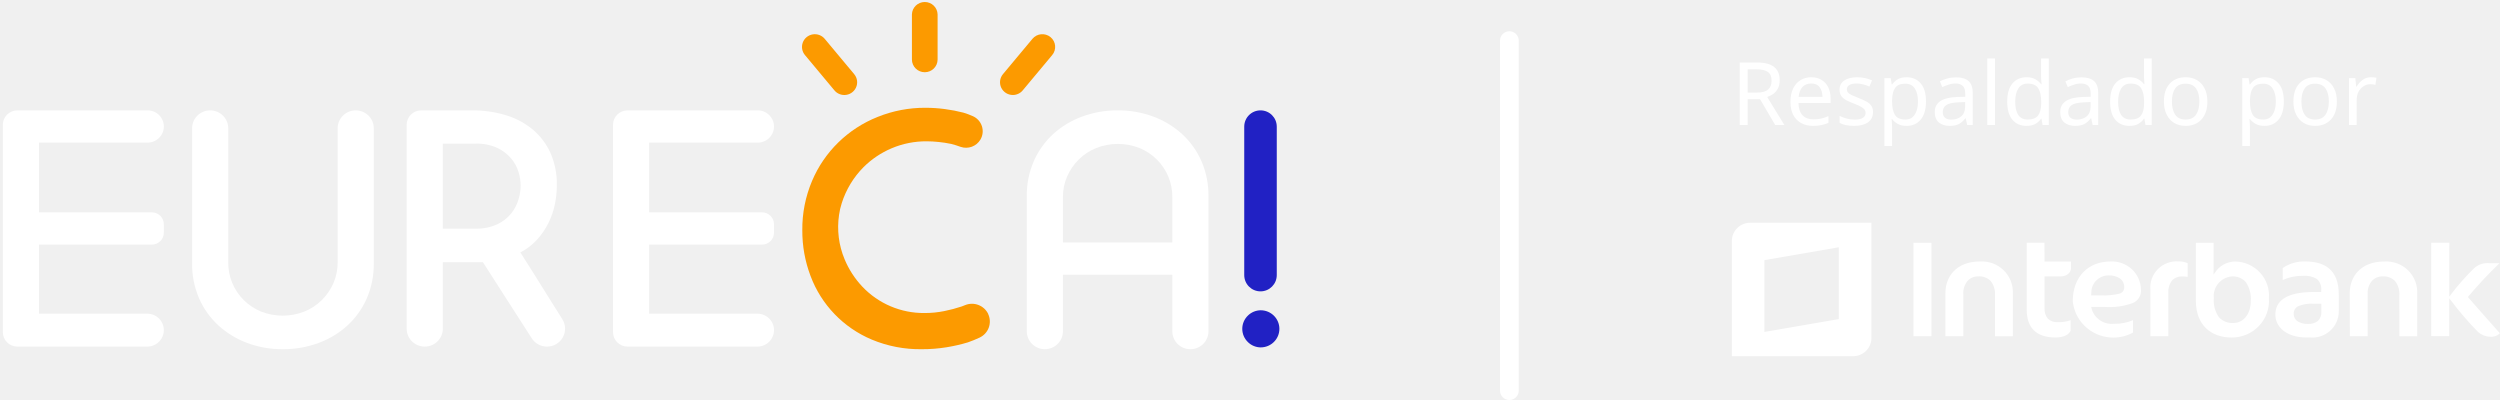
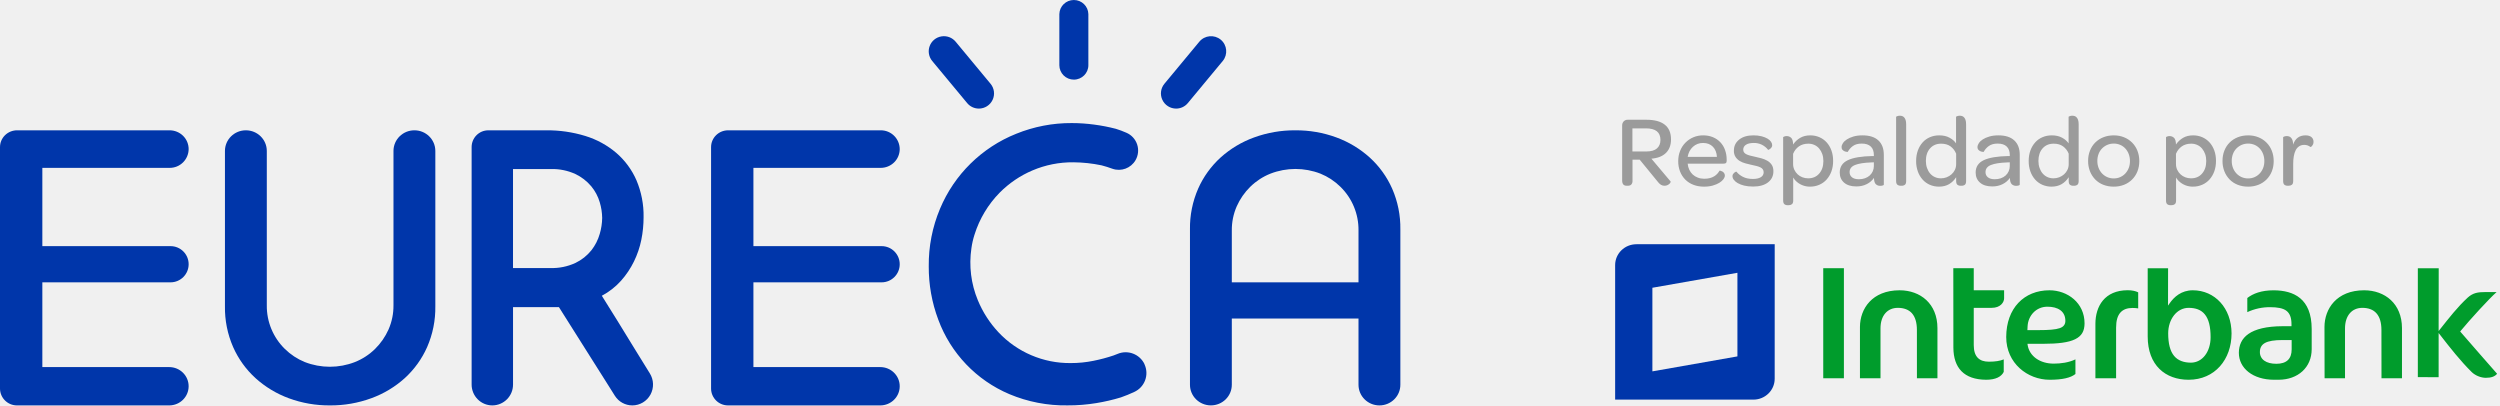
- <svg xmlns="http://www.w3.org/2000/svg" width="400px" height="64px" viewBox="0 0 400 64" version="1.1">
-   <g id="Symbols" stroke="none" stroke-width="1" fill="none" fill-rule="evenodd">
-     <g id="Group">
-       <g id="Logo-IBK-Copy" transform="translate(277, 35)" fill="#FFFFFF">
-         <path d="M60.655,6.838 C57.142,6.838 54.652,9.261 54.641,13.194 C54.856,15.351 56.153,17.258 58.093,18.269 C60.033,19.28 62.357,19.26 64.279,18.215 L64.279,16.227 C63.327,16.634 62.297,16.832 61.259,16.806 C59.566,16.988 58.003,15.889 57.62,14.249 L57.596,14.114 L59.799,14.114 C61.305,14.212 62.817,14.001 64.237,13.494 C65.103,13.135 65.635,12.265 65.555,11.34 C65.534,10.092 65,8.907 64.075,8.057 C63.15,7.208 61.914,6.768 60.654,6.84 L60.655,6.838 Z M62.086,11.992 C61.114,12.22 60.115,12.311 59.118,12.261 L57.589,12.261 L57.589,12.126 L57.613,11.723 C57.649,10.243 58.874,9.063 60.372,9.066 C61.008,9.034 61.639,9.2 62.177,9.538 C62.637,9.872 62.898,10.411 62.873,10.974 C62.897,11.458 62.562,11.888 62.082,11.986 L62.086,11.992 Z M67.059,11.369 L67.059,18.795 L69.938,18.795 L69.938,11.899 C69.878,11.174 70.088,10.452 70.529,9.869 C70.976,9.42 71.6,9.188 72.236,9.235 C72.499,9.237 72.762,9.256 73.023,9.293 L73.023,7.112 C72.563,6.907 72.062,6.809 71.558,6.824 C70.323,6.74 69.114,7.195 68.249,8.07 C67.384,8.945 66.951,10.151 67.065,11.369 L67.059,11.369 Z M29.158,18.795 L32.033,18.795 L32.033,3.845 L29.158,3.845 L29.158,18.795 Z M39.792,6.834 C35.952,6.834 34.278,9.35 34.269,11.814 L34.269,18.793 L37.128,18.793 L37.128,12.016 C37.09,11.274 37.326,10.544 37.791,9.961 C38.232,9.472 38.87,9.201 39.532,9.221 C40.265,9.171 40.984,9.438 41.501,9.954 C42.015,10.604 42.263,11.42 42.197,12.242 L42.197,18.799 L45.056,18.799 L45.056,11.981 C45.128,10.585 44.594,9.225 43.587,8.243 C42.581,7.26 41.198,6.75 39.787,6.838 L39.792,6.834 Z M50.111,3.841 L47.273,3.841 L47.279,14.632 C47.294,17.371 48.736,18.986 51.85,18.998 C53.172,18.998 53.966,18.587 54.301,17.931 L54.301,16.227 C53.639,16.466 52.935,16.574 52.231,16.545 C51.659,16.584 51.096,16.39 50.674,16.007 C50.271,15.522 50.075,14.901 50.129,14.276 L50.129,9.229 L52.625,9.229 C53.85,9.229 54.354,8.483 54.362,7.935 L54.362,6.841 L50.129,6.841 L50.111,3.841 Z M104.487,6.838 C100.644,6.838 98.967,9.354 98.96,11.818 L98.977,18.797 L101.823,18.797 L101.823,12.02 C101.786,11.279 102.021,10.549 102.485,9.965 C102.927,9.476 103.565,9.205 104.229,9.225 C104.961,9.173 105.68,9.441 106.196,9.958 C106.71,10.608 106.96,11.424 106.896,12.246 L106.903,18.803 L109.751,18.803 L109.751,11.985 C109.825,10.589 109.292,9.229 108.286,8.247 C107.281,7.264 105.898,6.753 104.487,6.842 L104.487,6.838 Z M80.626,6.842 C79.319,6.854 78.107,7.517 77.403,8.606 L77.17,8.927 L77.177,3.845 L74.338,3.845 L74.338,13.114 C74.338,17.051 76.815,19.003 80.036,19.003 C81.697,19.022 83.29,18.353 84.429,17.158 C85.567,15.962 86.147,14.35 86.027,12.712 C86.145,11.215 85.633,9.737 84.612,8.625 C83.591,7.514 82.151,6.869 80.632,6.842 L80.626,6.842 Z M80.36,16.678 L80.36,16.678 C79.481,16.736 78.623,16.397 78.025,15.758 C77.405,14.858 77.116,13.775 77.208,12.69 C77.027,10.958 78.301,9.409 80.054,9.23 C80.909,9.162 81.748,9.493 82.322,10.124 C82.936,11.036 83.217,12.128 83.12,13.219 C83.12,15.18 81.988,16.674 80.37,16.674 L80.36,16.678 Z M91.911,6.838 C90.602,6.771 89.307,7.14 88.235,7.887 L88.235,9.805 C89.243,9.347 90.342,9.117 91.451,9.132 C92.231,9.065 93.012,9.237 93.689,9.626 C94.209,10.082 94.471,10.759 94.392,11.441 L94.392,11.717 L93.166,11.717 C88.577,11.735 87.063,13.289 87.057,15.332 C87.057,17.441 89.017,18.988 91.959,18.993 L92.586,18.993 C93.768,19.103 94.942,18.717 95.82,17.928 C96.699,17.139 97.201,16.021 97.203,14.848 L97.203,12.108 C97.203,7.923 94.671,6.859 91.918,6.834 L91.911,6.838 Z M94.414,14.868 C94.454,15.409 94.26,15.941 93.88,16.332 C93.432,16.69 92.864,16.867 92.29,16.826 L92.283,16.826 C91.695,16.857 91.112,16.711 90.61,16.408 C90.212,16.144 89.979,15.697 89.993,15.223 C89.958,14.714 90.233,14.233 90.691,13.999 C91.475,13.675 92.325,13.536 93.172,13.595 L94.414,13.595 L94.414,14.868 Z M117.931,12.592 L117.923,12.597 C118.894,13.735 122.182,17.41 122.978,18.319 C122.576,18.734 122.001,18.94 121.423,18.876 C120.697,18.859 120.001,18.581 119.467,18.094 C117.904,16.499 116.449,14.804 115.11,13.021 L114.877,12.728 L114.877,18.784 L111.996,18.775 L111.996,3.842 L114.889,3.842 L114.88,12.456 L115.11,12.168 C116.266,10.629 117.545,9.185 118.936,7.849 C119.599,7.285 120.469,7.017 121.339,7.11 L122.921,7.11 C121.162,8.797 119.497,10.576 117.931,12.44 L117.864,12.51 L117.931,12.592 Z" id="Interbank" fill-rule="nonzero" />
-         <path d="M3.076,0.638 C2.297,0.627 1.545,0.923 0.986,1.461 C0.427,1.999 0.107,2.734 0.097,3.505 L0.097,21.993 L19.446,21.993 C21.07,22.015 22.405,20.732 22.429,19.126 L22.429,0.638 L3.076,0.638 Z M17.21,16.052 L5.307,18.108 L5.307,6.619 L17.21,4.561 L17.21,16.052 Z" id="Ventana" />
-       </g>
-       <text id="Respaldado-por-Copy" font-family="Omnes-Regular, Omnes" font-size="14" font-weight="500" fill="#FFFFFF">
-         <tspan x="277" y="20">Respaldado por</tspan>
-       </text>
-       <path d="M213.5,33 L269.5,33 C270.328,33 271,33.672 271,34.5 L271,34.5 C271,35.328 270.328,36 269.5,36 L213.5,36 C212.672,36 212,35.328 212,34.5 L212,34.5 C212,33.672 212.672,33 213.5,33 Z" id="Rectangle_126-Copy" fill="#FFFFFF" transform="translate(241.5, 34.5) rotate(90) translate(-241.5, -34.5) " />
-       <g id="Eureca-Copy">
-         <g id="Group_307-2" transform="translate(98.08172, 17.65914)" fill="#FFFFFF">
-           <path d="M0,35.487 L0,2.308 C0,1.034 1.042,0 2.328,0 L23.158,0 C24.594,-7.67377118e-14 25.759,1.155 25.759,2.58 L25.759,2.58 C25.76,3.264 25.486,3.921 24.998,4.405 C24.51,4.889 23.848,5.161 23.158,5.161 L5.782,5.161 L5.782,32.531 L23.105,32.531 C24.571,32.531 25.759,33.709 25.759,35.163 L25.759,35.163 C25.759,36.617 24.571,37.796 23.105,37.796 L2.327,37.796 C1.042,37.794 0.001,36.761 6.19098327e-13,35.487 L0,35.487 Z" id="Path_150-2" />
-           <rect id="Rectangle_83-2" x="1.067" y="16.317" width="24.693" height="5.161" rx="1.912" />
-         </g>
-         <path d="M45.247,55.872 C43.309,55.888 41.384,55.552 39.568,54.881 C37.868,54.253 36.306,53.306 34.968,52.092 C33.643,50.878 32.587,49.405 31.867,47.765 C31.093,45.98 30.707,44.052 30.737,42.109 L30.737,20.527 C30.737,18.943 32.031,17.659 33.628,17.659 L33.628,17.659 C35.225,17.659 36.52,18.943 36.52,20.527 L36.52,41.953 C36.487,44.23 37.388,46.423 39.017,48.028 C39.806,48.811 40.744,49.432 41.776,49.854 C43.998,50.722 46.469,50.722 48.69,49.854 C49.733,49.436 50.68,48.816 51.477,48.028 C52.264,47.248 52.897,46.329 53.343,45.318 C53.805,44.256 54.037,43.111 54.024,41.955 L54.024,20.527 C54.024,18.943 55.318,17.659 56.915,17.659 L56.915,17.659 C58.512,17.659 59.807,18.943 59.807,20.527 L59.807,42.109 C59.835,44.052 59.45,45.98 58.676,47.765 C57.955,49.405 56.899,50.878 55.574,52.092 C54.228,53.31 52.656,54.257 50.946,54.881 C49.122,55.55 47.191,55.886 45.247,55.872 Z" id="Path_151-2" fill="#FFFFFF" />
-         <path d="M65.066,52.587 L65.066,19.968 C65.066,18.693 66.108,17.659 67.394,17.659 L75.475,17.659 C77.337,17.639 79.19,17.903 80.97,18.441 C82.551,18.917 84.018,19.707 85.282,20.761 C86.491,21.788 87.452,23.07 88.094,24.514 C88.786,26.119 89.127,27.852 89.094,29.597 C89.094,30.64 88.988,31.68 88.778,32.702 C88.566,33.732 88.222,34.73 87.753,35.672 C87.274,36.637 86.664,37.532 85.939,38.331 C85.176,39.17 84.268,39.867 83.259,40.39 C84.66,42.58 86.185,45.004 87.833,47.663 C88.54,48.803 89.25,49.932 89.962,51.051 C90.528,51.934 90.564,53.053 90.056,53.969 C89.548,54.886 88.576,55.456 87.521,55.456 L87.521,55.456 C86.534,55.457 85.615,54.958 85.083,54.133 C84.651,53.463 84.21,52.775 83.76,52.068 C83.005,50.887 82.251,49.714 81.498,48.548 C80.746,47.383 80.01,46.236 79.29,45.107 C78.571,43.978 77.897,42.927 77.266,41.953 L70.852,41.953 L70.852,52.589 C70.852,54.172 69.557,55.456 67.96,55.456 L67.96,55.456 C67.193,55.457 66.456,55.155 65.914,54.617 C65.371,54.079 65.066,53.348 65.066,52.587 Z M70.849,36.583 L76.054,36.583 C77.267,36.622 78.473,36.382 79.576,35.88 C80.444,35.472 81.208,34.875 81.81,34.133 C82.339,33.467 82.732,32.705 82.967,31.891 C83.182,31.18 83.297,30.443 83.309,29.701 C83.297,28.969 83.182,28.242 82.967,27.541 C82.728,26.739 82.325,25.993 81.784,25.351 C81.171,24.634 80.409,24.056 79.55,23.657 C78.469,23.175 77.291,22.944 76.106,22.982 L70.848,22.982 L70.849,36.583 Z" id="Path_152-2" fill="#FFFFFF" fill-rule="nonzero" />
-         <g id="Group_311-2" transform="translate(128.3173, 0.268647)" fill="#FC9A00">
-           <path d="M29.79,49.979 C30.113,50.667 30.145,51.454 29.88,52.166 C29.614,52.877 29.073,53.454 28.376,53.767 C27.779,54.045 27.167,54.293 26.545,54.51 C25.434,54.844 24.301,55.105 23.155,55.291 C21.843,55.505 20.515,55.61 19.185,55.604 C16.434,55.649 13.703,55.125 11.168,54.066 C6.621,52.156 3.074,48.467 1.365,43.873 C0.482,41.54 0.037,39.067 0.052,36.575 C0.022,33.874 0.55,31.195 1.602,28.703 C3.574,24.018 7.364,20.317 12.118,18.434 C14.547,17.456 17.146,16.96 19.768,16.975 C20.805,16.977 21.841,17.046 22.869,17.184 C23.87,17.314 24.862,17.505 25.84,17.758 C26.336,17.908 26.822,18.089 27.296,18.298 C27.997,18.595 28.537,19.175 28.778,19.892 C29.02,20.609 28.94,21.394 28.56,22.049 L28.56,22.049 C27.921,23.151 26.581,23.646 25.371,23.225 C24.88,23.044 24.381,22.888 23.874,22.758 C23.205,22.619 22.529,22.514 21.849,22.445 C21.229,22.379 20.606,22.344 19.983,22.341 C18.041,22.323 16.117,22.704 14.332,23.461 C12.652,24.173 11.126,25.2 9.839,26.485 C8.238,28.102 7.046,30.073 6.363,32.235 C6.165,32.842 6.021,33.466 5.933,34.098 C5.572,36.505 5.878,38.965 6.817,41.214 C7.489,42.831 8.451,44.315 9.655,45.593 C12.233,48.322 15.847,49.854 19.618,49.816 C20.677,49.818 21.734,49.713 22.772,49.503 C23.707,49.316 24.628,49.072 25.532,48.772 C25.668,48.725 25.855,48.653 26.055,48.57 C27.482,47.958 29.142,48.581 29.803,49.978 L29.79,49.979 Z" id="Path_153-2" />
-           <g id="Group_308-2" transform="translate(0, 5.202839)">
-             <path d="M6.776,9.729 C6.163,9.731 5.582,9.46 5.192,8.991 L0.472,3.336 C0.005,2.775 -0.126,2.01 0.13,1.328 C0.385,0.646 0.988,0.152 1.712,0.03 C2.435,-0.091 3.169,0.179 3.636,0.74 L8.356,6.396 C8.863,7.004 8.97,7.847 8.632,8.56 C8.294,9.274 7.571,9.729 6.776,9.731 L6.776,9.729 Z" id="Path_154-2" />
-           </g>
-           <g id="Group_309-2" transform="translate(31.68413, 4.745921)">
-             <path d="M2.053,10.185 C1.258,10.184 0.535,9.728 0.196,9.015 C-0.142,8.301 -0.035,7.458 0.471,6.85 L5.191,1.194 C5.914,0.328 7.208,0.206 8.082,0.923 C8.956,1.64 9.078,2.924 8.355,3.79 L3.635,9.445 C3.246,9.914 2.666,10.186 2.053,10.185 L2.053,10.185 Z" id="Path_155-2" />
-           </g>
-           <g id="Group_310-2" transform="translate(17.13047, 0)">
-             <path d="M2.515,11.289 C1.97,11.289 1.447,11.075 1.062,10.693 C0.677,10.311 0.46,9.793 0.46,9.253 L0.46,2.037 C0.489,0.933 1.4,0.052 2.514,0.052 C3.628,0.052 4.539,0.933 4.568,2.037 L4.568,9.253 C4.567,10.377 3.648,11.288 2.515,11.289 L2.515,11.289 Z" id="Path_156-2" />
-           </g>
-         </g>
-         <g id="Group_312-2" transform="translate(0.453528, 17.65914)" fill="#FFFFFF">
-           <path d="M0,35.487 L0,2.308 C-1.05616317e-07,1.696 0.245,1.109 0.682,0.676 C1.119,0.243 1.712,-0 2.329,-1.05879118e-22 L23.159,-1.05879118e-22 C23.849,-0 24.511,0.271 25,0.755 C25.488,1.239 25.762,1.895 25.762,2.58 L25.762,2.58 C25.762,4.005 24.597,5.161 23.159,5.161 L5.783,5.161 L5.783,32.531 L23.106,32.531 C24.572,32.531 25.761,33.709 25.761,35.163 L25.761,35.163 C25.761,36.617 24.572,37.796 23.106,37.796 L2.323,37.796 C1.039,37.792 0.001,36.76 0,35.487 L0,35.487 Z" id="Path_157-2" />
-           <rect id="Rectangle_84-2" x="1.067" y="16.317" width="24.693" height="5.161" rx="1.912" />
-         </g>
-         <g id="Group_313-2" transform="translate(163.8255, 16.76608)" fill="#FFFFFF">
-           <path d="M15.018,0.893 C16.956,0.877 18.88,1.213 20.696,1.884 C22.396,2.512 23.958,3.459 25.297,4.673 C26.622,5.887 27.679,7.361 28.399,9.001 C29.173,10.787 29.558,12.714 29.529,14.658 L29.529,36.24 C29.529,37.823 28.235,39.107 26.638,39.107 L26.638,39.107 C25.041,39.107 23.746,37.823 23.746,36.24 L23.746,14.813 C23.779,12.536 22.878,10.343 21.249,8.738 C20.46,7.955 19.522,7.334 18.49,6.913 C16.268,6.044 13.797,6.044 11.576,6.913 C10.534,7.33 9.586,7.951 8.789,8.738 C8.002,9.518 7.369,10.437 6.923,11.449 C6.461,12.51 6.229,13.656 6.242,14.811 L6.242,36.237 C6.242,37.821 4.948,39.104 3.351,39.104 L3.351,39.104 C1.754,39.104 0.459,37.821 0.459,36.237 L0.459,14.656 C0.43,12.713 0.815,10.785 1.589,9 C2.31,7.36 3.367,5.886 4.692,4.672 C6.038,3.453 7.61,2.506 9.32,1.883 C11.144,1.214 13.074,0.879 15.018,0.893 Z" id="Path_158-2" />
-           <rect id="Rectangle_85-2" x="2.927" y="22.028" width="24.693" height="5.161" rx="1.912" />
-         </g>
-         <g id="Group_314-2" transform="translate(198.7622, 17.65914)" fill="#2121C4">
-           <path d="M2.945,37.926 C2.187,37.918 1.461,37.619 0.92,37.092 C0.333,36.534 0.001,35.762 0.001,34.955 C0.001,34.148 0.333,33.376 0.92,32.818 C1.461,32.292 2.187,31.993 2.945,31.984 C4.599,31.984 5.94,33.314 5.94,34.954 C5.94,36.594 4.599,37.924 2.945,37.924 L2.945,37.926 Z" id="Path_159-2" />
-           <path d="M-8.959,11.878 L14.796,11.878 C16.233,11.878 17.398,13.043 17.398,14.48 L17.398,14.48 C17.398,15.917 16.233,17.082 14.796,17.082 L-8.959,17.082 C-10.397,17.082 -11.562,15.917 -11.562,14.48 L-11.562,14.48 C-11.562,13.043 -10.397,11.878 -8.959,11.878 Z" id="Rectangle_86-2" transform="translate(2.918186, 14.47993) rotate(90) translate(-2.918186, -14.47993) " />
-         </g>
-       </g>
+ <svg xmlns="http://www.w3.org/2000/svg" width="222" height="36" viewBox="0 0 222 36">
+   <g fill="none" fill-rule="evenodd">
+     <g fill="#0036AA">
+       <path d="M63.143 34.508V13.063c0-.824.678-1.492 1.514-1.492h13.546a1.68 1.68 0 0 1 1.692 1.668c0 .442-.178.867-.495 1.18a1.705 1.705 0 0 1-1.197.488h-11.3v17.69h11.266c.953 0 1.726.762 1.726 1.702S79.122 36 78.169 36H64.656a1.504 1.504 0 0 1-1.513-1.492z" />
+       <rect width="16.108" height="3.214" x="63.787" y="21.857" rx="1.607" />
+       <path d="M29.3 36a10.32 10.32 0 0 1-3.65-.634 9.095 9.095 0 0 1-2.956-1.783 8.251 8.251 0 0 1-1.993-2.766 8.716 8.716 0 0 1-.726-3.616V13.404c0-1.012.832-1.833 1.858-1.833 1.027 0 1.859.821 1.859 1.833v13.698a5.33 5.33 0 0 0 1.604 3.884c.508.5 1.11.897 1.774 1.166a6.133 6.133 0 0 0 4.443 0 5.402 5.402 0 0 0 1.791-1.166 5.64 5.64 0 0 0 1.2-1.733c.296-.679.445-1.411.437-2.15V13.404c0-1.012.832-1.833 1.859-1.833 1.026 0 1.858.821 1.858 1.833v13.797a8.726 8.726 0 0 1-.727 3.616 8.255 8.255 0 0 1-1.993 2.766 9.065 9.065 0 0 1-2.975 1.783A10.46 10.46 0 0 1 29.3 36z" />
+       <path fill-rule="nonzero" d="M41.88 34.146V13.064c0-.824.663-1.492 1.48-1.492h5.136a11.46 11.46 0 0 1 3.491.505 7.738 7.738 0 0 1 2.74 1.5 6.801 6.801 0 0 1 1.788 2.426 8.037 8.037 0 0 1 .635 3.285c0 .674-.067 1.346-.2 2.006a7.952 7.952 0 0 1-.652 1.92 7.588 7.588 0 0 1-1.153 1.719 6.122 6.122 0 0 1-1.703 1.33c.89 1.415 1.86 2.982 2.907 4.7.449.737.9 1.467 1.353 2.19.36.57.382 1.294.06 1.886-.324.593-.941.961-1.611.961a1.833 1.833 0 0 1-1.55-.855 254.39 254.39 0 0 1-.84-1.335c-.48-.763-.96-1.521-1.438-2.275-.478-.753-.946-1.494-1.403-2.223-.457-.73-.886-1.41-1.287-2.039h-4.076v6.874A1.845 1.845 0 0 1 43.72 36a1.83 1.83 0 0 1-1.301-.542 1.861 1.861 0 0 1-.539-1.312zm3.676-10.343h3.307c.771.025 1.537-.13 2.238-.455a4.046 4.046 0 0 0 1.42-1.129c.336-.43.586-.923.736-1.45.136-.459.209-.935.217-1.414a5.105 5.105 0 0 0-.217-1.396c-.153-.519-.408-1-.752-1.415a4.194 4.194 0 0 0-1.42-1.095 4.913 4.913 0 0 0-2.189-.437h-3.341v8.79z" />
+       <path d="M101.63 32.348a1.843 1.843 0 0 1-.912 2.458c-.384.18-.778.341-1.18.482-.715.217-1.445.386-2.183.507-.845.139-1.7.207-2.557.203A12.78 12.78 0 0 1 89.633 35a11.512 11.512 0 0 1-6.314-6.615 13.237 13.237 0 0 1-.846-4.736c-.019-1.753.32-3.492.999-5.109a12.266 12.266 0 0 1 6.774-6.664 12.915 12.915 0 0 1 4.927-.947c.668.001 1.336.046 1.998.136a15.67 15.67 0 0 1 1.913.372c.32.098.633.215.939.35a1.717 1.717 0 0 1 .814 2.435 1.715 1.715 0 0 1-2.054.763 9.876 9.876 0 0 0-.965-.303 12.744 12.744 0 0 0-2.506-.27 9.048 9.048 0 0 0-3.64.726 9.133 9.133 0 0 0-2.894 1.963 9.285 9.285 0 0 0-2.24 3.731c-.127.394-.22.799-.276 1.21a8.715 8.715 0 0 0 .569 4.617 9.418 9.418 0 0 0 1.828 2.842 8.674 8.674 0 0 0 6.418 2.74c.682.002 1.363-.066 2.032-.203.601-.12 1.195-.279 1.777-.474a6.12 6.12 0 0 0 .337-.131 1.855 1.855 0 0 1 2.414.914h-.008zM86.924 9.642a1.343 1.343 0 0 1-1.04-.488l-3.102-3.737a1.342 1.342 0 0 1 .814-2.184c.476-.08.958.099 1.265.469l3.101 3.738c.333.401.403.958.18 1.43a1.35 1.35 0 0 1-1.218.773v-.001zM104.439 9.643a1.35 1.35 0 0 1-1.22-.773 1.343 1.343 0 0 1 .18-1.43l3.102-3.738a1.352 1.352 0 0 1 1.9-.179c.573.474.653 1.322.178 1.894l-3.1 3.737c-.256.31-.638.49-1.04.489zM95.359 7.071c-.342 0-.67-.134-.911-.375a1.278 1.278 0 0 1-.378-.906V1.25C94.088.553 94.66 0 95.359 0s1.27.554 1.288 1.25v4.54c0 .708-.577 1.281-1.288 1.281zM0 34.508V13.063c0-.395.16-.775.444-1.055.284-.28.67-.437 1.07-.437H15.06c.448 0 .879.176 1.196.488.318.313.496.737.496 1.18a1.68 1.68 0 0 1-1.692 1.668H3.76v17.69h11.265c.953 0 1.726.762 1.726 1.702S15.978 36 15.025 36H1.51A1.504 1.504 0 0 1 0 34.508z" />
+       <rect width="16.108" height="3.214" x=".644" y="21.857" rx="1.607" />
+       <path d="M115.026 11.572c1.245-.01 2.482.204 3.649.633a9.095 9.095 0 0 1 2.957 1.783 8.256 8.256 0 0 1 1.994 2.767 8.723 8.723 0 0 1 .726 3.616v13.796c0 1.012-.832 1.833-1.859 1.833-1.026 0-1.858-.82-1.858-1.833V20.47a5.33 5.33 0 0 0-1.605-3.883 5.443 5.443 0 0 0-1.773-1.167 6.133 6.133 0 0 0-4.443 0 5.41 5.41 0 0 0-1.791 1.167 5.653 5.653 0 0 0-1.2 1.732 5.212 5.212 0 0 0-.438 2.15v13.696c0 1.013-.832 1.833-1.858 1.833-1.026 0-1.858-.82-1.858-1.833V20.37a8.726 8.726 0 0 1 .726-3.616 8.27 8.27 0 0 1 1.994-2.767 9.066 9.066 0 0 1 2.975-1.783 10.47 10.47 0 0 1 3.662-.632z" />
+       <rect width="16.108" height="3.214" x="107.601" y="25.071" rx="1.607" />
    </g>
+     <path fill="#9B9B9B" fill-rule="nonzero" d="M146.185 13.451c.433 0 .751-.091.956-.274.204-.183.307-.434.307-.752 0-.684-.43-1.026-1.29-1.026h-1.2v2.052h1.227zm2.165 2.664c.012.012.009.04-.01.081a.406.406 0 0 1-.099.13.668.668 0 0 1-.18.118.602.602 0 0 1-.253.05.603.603 0 0 1-.315-.082 1.12 1.12 0 0 1-.289-.279l-1.597-1.953h-.64v1.89a.457.457 0 0 1-.1.306c-.065.078-.168.117-.306.117h-.126c-.259 0-.388-.159-.388-.477v-4.86a.53.53 0 0 1 .135-.378.472.472 0 0 1 .361-.144h1.66c.715 0 1.258.146 1.628.437.37.29.555.727.555 1.31 0 .497-.148.895-.442 1.192-.295.297-.728.47-1.3.517l1.706 2.025zm4.113-2.187c-.024-.378-.144-.678-.36-.9-.217-.222-.506-.333-.867-.333a1.296 1.296 0 0 0-.911.346c-.12.112-.22.242-.298.392-.078.15-.132.315-.162.495h2.598zm-2.598.603a1.6 1.6 0 0 0 .144.545c.079.165.18.306.307.423.126.117.277.208.451.274.174.066.364.1.568.1.193 0 .361-.02.506-.06.144-.038.27-.09.378-.157.109-.066.202-.142.28-.23.078-.086.144-.178.198-.274.006-.006.034-.003.082.01a.72.72 0 0 1 .158.062c.057.03.11.075.157.135.048.06.073.138.073.234s-.041.201-.122.315c-.081.114-.202.22-.361.32-.16.099-.353.181-.582.247-.228.066-.49.1-.785.1-.342 0-.655-.055-.938-.163a2.035 2.035 0 0 1-.721-.459 2.09 2.09 0 0 1-.465-.715 2.47 2.47 0 0 1-.167-.923c0-.33.056-.634.167-.913.111-.28.266-.52.465-.725a2.174 2.174 0 0 1 1.587-.657c.313 0 .597.053.853.158a1.894 1.894 0 0 1 1.082 1.134c.1.267.149.562.149.886v.072c0 .096-.02.164-.059.203-.039.039-.11.058-.212.058h-3.193zm5.81 2.034c-.301 0-.566-.028-.795-.085a2.172 2.172 0 0 1-.572-.22 1.119 1.119 0 0 1-.348-.298.54.54 0 0 1-.117-.315c0-.072.017-.133.05-.184a.599.599 0 0 1 .112-.13.427.427 0 0 1 .122-.077c.04-.015.062-.02.068-.014.144.186.338.34.582.464.243.123.536.184.88.184.306 0 .542-.052.707-.157a.484.484 0 0 0 .248-.428.455.455 0 0 0-.076-.27.553.553 0 0 0-.217-.175 1.921 1.921 0 0 0-.347-.122 8.6 8.6 0 0 0-.478-.108 11.42 11.42 0 0 1-.51-.126 1.936 1.936 0 0 1-.491-.207 1.175 1.175 0 0 1-.375-.355.985.985 0 0 1-.149-.563c0-.408.157-.736.47-.985.312-.25.733-.374 1.262-.374a2.9 2.9 0 0 1 .726.081c.208.054.382.123.524.207a.972.972 0 0 1 .315.28c.07.101.104.203.104.305a.332.332 0 0 1-.054.19.59.59 0 0 1-.244.21c-.036.016-.057.02-.063.014a1.563 1.563 0 0 0-1.272-.612c-.306 0-.54.054-.699.162a.499.499 0 0 0-.239.432c0 .096.024.177.072.243a.558.558 0 0 0 .208.167c.09.045.203.085.338.121.135.036.29.072.465.108.168.036.345.08.532.13.186.052.36.122.519.212.159.09.29.21.392.36.102.15.153.342.153.576 0 .414-.16.744-.478.99-.319.246-.76.37-1.326.37zm3.553-1.998c0 .18.036.348.108.504a1.284 1.284 0 0 0 .713.67c.162.064.334.095.514.095.41 0 .737-.14.983-.423.247-.282.37-.654.37-1.116 0-.228-.033-.435-.099-.62a1.538 1.538 0 0 0-.275-.487 1.2 1.2 0 0 0-.424-.32 1.284 1.284 0 0 0-.537-.112c-.33 0-.61.081-.839.243-.228.162-.4.381-.514.657v.91zm.01 3.231c0 .162-.038.273-.113.333a.441.441 0 0 1-.285.09h-.099a.437.437 0 0 1-.289-.09c-.072-.06-.108-.17-.108-.333v-5.616c0-.012.032-.031.095-.058a.584.584 0 0 1 .23-.04c.138 0 .265.049.379.148.114.099.174.298.18.598.175-.252.387-.45.636-.594.25-.144.546-.216.889-.216.288 0 .557.054.807.162.25.108.465.261.645.46.18.197.322.436.424.715.102.279.153.59.153.931 0 .342-.05.653-.153.932a2.195 2.195 0 0 1-.424.72c-.18.2-.397.357-.65.468a2.04 2.04 0 0 1-.83.166 1.772 1.772 0 0 1-1.253-.504 1.385 1.385 0 0 1-.235-.306v2.034zm5.826-1.88c.193 0 .372-.03.537-.086.166-.057.307-.138.424-.243a1.128 1.128 0 0 0 .374-.842v-.333l-.243.01c-.638.023-1.116.1-1.434.229-.319.129-.478.34-.478.634 0 .192.072.345.216.46.144.113.346.17.604.17zm1.335-2.152c0-.33-.091-.582-.275-.756-.183-.174-.45-.26-.798-.26-.33 0-.595.073-.794.22a1.5 1.5 0 0 0-.45.517l-.086-.004a.615.615 0 0 1-.19-.045.525.525 0 0 1-.19-.13.35.35 0 0 1-.085-.253c0-.102.04-.214.117-.337.078-.123.196-.236.352-.338.156-.102.35-.187.582-.256.231-.07.5-.104.807-.104.62 0 1.09.15 1.412.45.322.3.482.726.482 1.278v2.655c0 .024-.033.047-.099.068a.745.745 0 0 1-.225.031.535.535 0 0 1-.388-.148c-.102-.1-.156-.284-.163-.554a1.694 1.694 0 0 1-.649.554c-.27.135-.574.202-.911.202-.47 0-.833-.112-1.092-.337-.258-.225-.387-.524-.387-.896 0-.504.239-.87.717-1.098.478-.228 1.21-.35 2.196-.369h.117v-.09zm2.382 2.727a.456.456 0 0 1-.293-.09c-.075-.06-.113-.17-.113-.333v-5.697c0-.012.033-.031.1-.058a.682.682 0 0 1 .433-.009c.065.02.125.06.18.117a.62.62 0 0 1 .13.234c.033.099.05.226.05.382v5.031c0 .162-.036.273-.108.333a.437.437 0 0 1-.289.09h-.09zm4.925-2.844a1.485 1.485 0 0 0-.5-.652c-.22-.16-.498-.239-.835-.239-.409 0-.737.14-.983.419-.247.279-.37.652-.37 1.12 0 .222.033.428.1.617.065.189.157.352.274.49a1.2 1.2 0 0 0 .424.32c.166.075.345.112.537.112a1.409 1.409 0 0 0 .947-.36c.126-.114.226-.247.298-.4.072-.153.108-.323.108-.509v-.918zm-.009-3.276c0-.012.033-.031.1-.058a.682.682 0 0 1 .433-.009c.065.02.125.06.18.117a.62.62 0 0 1 .13.234c.033.099.05.226.05.382v5.031c0 .162-.036.273-.108.333a.437.437 0 0 1-.289.09h-.09a.437.437 0 0 1-.289-.09c-.072-.06-.108-.17-.108-.333v-.333c-.168.264-.379.47-.631.617-.253.147-.55.22-.893.22a2.01 2.01 0 0 1-.808-.162 1.836 1.836 0 0 1-.645-.463 2.195 2.195 0 0 1-.424-.72 2.691 2.691 0 0 1-.153-.932c0-.342.051-.652.153-.931.103-.28.244-.52.424-.72.18-.201.397-.356.65-.464.252-.108.529-.162.83-.162.354 0 .66.07.915.212.256.14.447.307.573.5v-2.359zm3.437 5.544c.192 0 .371-.028.536-.085.166-.057.307-.138.424-.243a1.128 1.128 0 0 0 .375-.842v-.333l-.244.01c-.637.023-1.115.1-1.434.229-.319.129-.478.34-.478.634 0 .192.072.345.216.46.145.113.346.17.605.17zm1.335-2.15c0-.33-.092-.583-.275-.757-.184-.174-.45-.26-.799-.26-.33 0-.595.073-.793.22a1.5 1.5 0 0 0-.451.517l-.086-.004a.615.615 0 0 1-.19-.045.525.525 0 0 1-.189-.13.35.35 0 0 1-.086-.253c0-.102.04-.214.118-.337.078-.123.195-.236.351-.338.157-.102.35-.187.582-.256.232-.07.5-.104.807-.104.62 0 1.09.15 1.412.45.322.3.483.726.483 1.278v2.655c0 .024-.033.047-.1.068a.745.745 0 0 1-.225.031.535.535 0 0 1-.388-.148c-.102-.1-.156-.284-.162-.554a1.694 1.694 0 0 1-.65.554c-.27.135-.574.202-.91.202-.47 0-.834-.112-1.092-.337-.259-.225-.388-.524-.388-.896 0-.504.239-.87.717-1.098.478-.228 1.21-.35 2.197-.369h.117v-.09zm5.232-.118a1.485 1.485 0 0 0-.501-.652c-.22-.16-.498-.239-.834-.239-.41 0-.737.14-.984.419-.246.279-.37.652-.37 1.12 0 .222.034.428.1.617s.158.352.275.49a1.2 1.2 0 0 0 .424.32c.165.075.344.112.537.112a1.409 1.409 0 0 0 .947-.36c.126-.114.225-.247.297-.4.073-.153.109-.323.109-.509v-.918zm-.01-3.276c0-.012.034-.031.1-.058a.682.682 0 0 1 .433-.009c.066.02.126.06.18.117a.62.62 0 0 1 .131.234c.033.099.05.226.05.382v5.031c0 .162-.036.273-.109.333a.437.437 0 0 1-.288.09h-.09a.437.437 0 0 1-.29-.09c-.071-.06-.107-.17-.107-.333v-.333c-.169.264-.38.47-.632.617-.252.147-.55.22-.893.22a2.01 2.01 0 0 1-.807-.162 1.836 1.836 0 0 1-.645-.463 2.195 2.195 0 0 1-.424-.72 2.691 2.691 0 0 1-.153-.932c0-.342.05-.652.153-.931.102-.28.243-.52.424-.72.18-.201.397-.356.65-.464.252-.108.529-.162.83-.162.354 0 .66.07.915.212.255.14.446.307.573.5v-2.359zm4.006 6.201c-.337 0-.645-.055-.925-.166a2.032 2.032 0 0 1-.717-.473 2.189 2.189 0 0 1-.465-.724 2.47 2.47 0 0 1-.166-.923c0-.33.055-.634.166-.913.112-.28.268-.52.47-.72a2.11 2.11 0 0 1 .721-.468c.28-.111.588-.167.925-.167.33 0 .634.057.91.171a2.105 2.105 0 0 1 1.186 1.193c.112.279.168.586.168.922 0 .33-.056.635-.167.914a2.105 2.105 0 0 1-.47.72 2.12 2.12 0 0 1-.716.468 2.45 2.45 0 0 1-.92.166zm0-.729c.21 0 .403-.039.577-.117.174-.078.326-.186.455-.324.13-.138.23-.3.303-.486.072-.186.108-.39.108-.612a1.74 1.74 0 0 0-.108-.625 1.522 1.522 0 0 0-.298-.49 1.341 1.341 0 0 0-.456-.325 1.43 1.43 0 0 0-.581-.117c-.205 0-.396.04-.573.117a1.475 1.475 0 0 0-.465.32 1.396 1.396 0 0 0-.306.486 1.714 1.714 0 0 0-.109.616c0 .222.036.428.109.617.072.189.174.354.306.495a1.407 1.407 0 0 0 1.038.445zm5.53-1.278c0 .18.035.348.107.504a1.284 1.284 0 0 0 .713.67c.162.064.334.095.514.095.41 0 .737-.14.983-.423.247-.282.37-.654.37-1.116 0-.228-.033-.435-.099-.62a1.538 1.538 0 0 0-.275-.487 1.2 1.2 0 0 0-.424-.32 1.284 1.284 0 0 0-.537-.112c-.33 0-.61.081-.839.243-.228.162-.4.381-.514.657v.91zm.008 3.231c0 .162-.037.273-.113.333a.441.441 0 0 1-.284.09h-.099a.437.437 0 0 1-.289-.09c-.072-.06-.108-.17-.108-.333v-5.616c0-.012.032-.031.095-.058a.584.584 0 0 1 .23-.04c.138 0 .264.049.379.148.114.099.174.298.18.598.175-.252.387-.45.636-.594.25-.144.546-.216.889-.216.288 0 .557.054.807.162.25.108.464.261.645.46.18.197.322.436.424.715.102.279.153.59.153.931 0 .342-.05.653-.153.932a2.195 2.195 0 0 1-.424.72c-.18.2-.397.357-.65.468a2.04 2.04 0 0 1-.83.166 1.772 1.772 0 0 1-1.253-.504 1.385 1.385 0 0 1-.235-.306v2.034zm6.396-1.224c-.337 0-.645-.055-.925-.166a2.032 2.032 0 0 1-.717-.473 2.189 2.189 0 0 1-.465-.724 2.47 2.47 0 0 1-.166-.923c0-.33.055-.634.166-.913.112-.28.268-.52.47-.72a2.11 2.11 0 0 1 .721-.468c.28-.111.588-.167.925-.167.33 0 .634.057.91.171a2.105 2.105 0 0 1 1.186 1.193c.112.279.168.586.168.922 0 .33-.056.635-.167.914a2.105 2.105 0 0 1-.47.72 2.12 2.12 0 0 1-.716.468 2.45 2.45 0 0 1-.92.166zm0-.729c.21 0 .403-.039.577-.117.174-.078.326-.186.455-.324.13-.138.23-.3.303-.486.072-.186.108-.39.108-.612a1.74 1.74 0 0 0-.108-.625 1.522 1.522 0 0 0-.298-.49 1.341 1.341 0 0 0-.456-.325 1.43 1.43 0 0 0-.581-.117c-.205 0-.396.04-.573.117a1.475 1.475 0 0 0-.465.32 1.396 1.396 0 0 0-.306.486 1.714 1.714 0 0 0-.109.616c0 .222.036.428.109.617.072.189.174.354.306.495a1.407 1.407 0 0 0 1.038.445zm3.996-3.006c.192-.546.559-.819 1.1-.819.229 0 .405.051.528.153a.52.52 0 0 1 .185.423.523.523 0 0 1-.04.216.628.628 0 0 1-.091.149.351.351 0 0 1-.09.08c-.027.016-.044.02-.05.014a.848.848 0 0 0-.55-.189.817.817 0 0 0-.451.122.887.887 0 0 0-.307.346c-.078.15-.135.327-.171.531a3.945 3.945 0 0 0-.054.684v1.521c0 .162-.038.273-.113.333a.441.441 0 0 1-.284.09h-.1a.437.437 0 0 1-.288-.09c-.072-.06-.108-.17-.108-.333v-3.888c0-.012.031-.031.094-.058a.653.653 0 0 1 .428-.009c.067.02.127.06.181.117a.623.623 0 0 1 .131.23c.032.093.049.215.05.366v.011z" />
+     <path fill="#009C2C" d="M202.141 32.304c-.448 0-.81-.092-1.066-.272a.907.907 0 0 1-.396-.774c-.003-.335.123-.621.445-.8.32-.177.817-.262 1.582-.263h.793v.831c0 .41-.108.735-.34.955-.232.218-.575.323-1.015.323h-.003zm-.234-6.525c-1.11 0-1.838.292-2.346.683v1.256a4.693 4.693 0 0 1 2.05-.44c.598.001 1.12.082 1.427.322.309.24.446.628.446 1.187v.18h-.778c-2.925.012-3.89 1.027-3.896 2.363.002 1.376 1.251 2.39 3.123 2.392h.4c1.744-.004 2.941-1.105 2.945-2.71v-1.791c0-2.732-1.616-3.431-3.37-3.442zm-33.22-.002c-2.45.003-3.517 1.644-3.523 3.255v4.557h1.824v-4.425c0-.57.151-1.026.423-1.343.271-.316.66-.484 1.111-.484h.003c.526 0 .957.15 1.253.478.293.332.443.826.443 1.492l.002 4.282h1.822v-4.453c-.004-2.17-1.512-3.355-3.359-3.359zm11.345 3.538l.005-.084.013-.26c.046-.929.747-1.736 1.76-1.736.47 0 .866.1 1.15.31.284.207.445.53.444.938.007.297-.139.538-.505.659-.363.124-.946.173-1.892.173h-.975zm1.955-3.538c-2.24.003-3.829 1.585-3.835 4.152 0 2.337 1.904 3.791 3.85 3.793h.003c1.156 0 1.875-.177 2.293-.51v-1.3c-.597.286-1.301.378-1.926.378h-.008c-1.196 0-2.156-.643-2.313-1.67l-.013-.09h1.4c1.316 0 2.246-.118 2.83-.404.582-.286.837-.715.84-1.41 0-1.815-1.496-2.937-3.121-2.939zm27.949 0c-2.45.003-3.517 1.644-3.523 3.255l.01 4.557h1.814v-4.424c0-.57.152-1.027.423-1.344.27-.316.66-.484 1.111-.484h.003c.525 0 .959.15 1.252.48.295.33.445.824.445 1.49l.005 4.282h1.82v-4.454c-.005-2.17-1.513-3.354-3.36-3.358zm-20.994-.005c-2.059.004-2.862 1.433-2.87 2.968v4.849h1.838v-4.502c.002-.603.123-1.038.375-1.326.253-.29.627-.415 1.085-.415h.002c.186 0 .352.016.5.04V25.96c-.232-.114-.534-.188-.93-.188zm-27.038 7.817h1.835v-9.77h-1.835v9.77zm13.365-9.77h-1.815l.006 7.05c.01 1.788.93 2.843 2.914 2.853.843-.001 1.35-.27 1.558-.699v-1.11c-.327.14-.771.205-1.32.205-.413 0-.756-.103-.991-.349-.235-.244-.352-.615-.352-1.132v-3.3h1.591c.777-.001 1.102-.486 1.105-.845v-.715h-2.696V23.82zm19.276 8.384c-.594 0-1.135-.172-1.487-.6-.355-.429-.523-1.1-.523-2.006.002-1.242.764-2.259 1.812-2.26h.002c.607 0 1.107.164 1.443.584.339.418.509 1.068.509 2.023 0 1.282-.719 2.257-1.752 2.26h-.004zm-2.02-8.383h-1.81v6.053c0 2.572 1.578 3.849 3.632 3.849 2.336 0 3.811-1.805 3.815-4.11-.004-2.261-1.494-3.833-3.438-3.835-1.027 0-1.67.598-2.056 1.151l-.148.21.006-3.318zM216.558 23.82h-1.855l.001 9.67 1.846.005V29.57l.148.19c.88 1.131 1.772 2.273 2.794 3.284.322.31.825.506 1.246.506h.008c.507-.001.795-.124.997-.358-.509-.59-2.614-2.97-3.237-3.707l-.043-.05.042-.049c.804-.977 2.541-2.88 3.194-3.45h-1.013c-.637 0-1.078.066-1.54.479-.915.838-1.674 1.822-2.448 2.796l-.148.186.008-5.578z" />
+     <path fill="#0036AA" d="M154.283 31.648l-7.551 1.329v-7.424l7.551-1.33v7.425zm-8.969-9.96c-1.044 0-1.89.829-1.89 1.852v11.947H155.7c1.045 0 1.892-.83 1.892-1.851l.002-11.949h-12.28z" />
  </g>
</svg>
